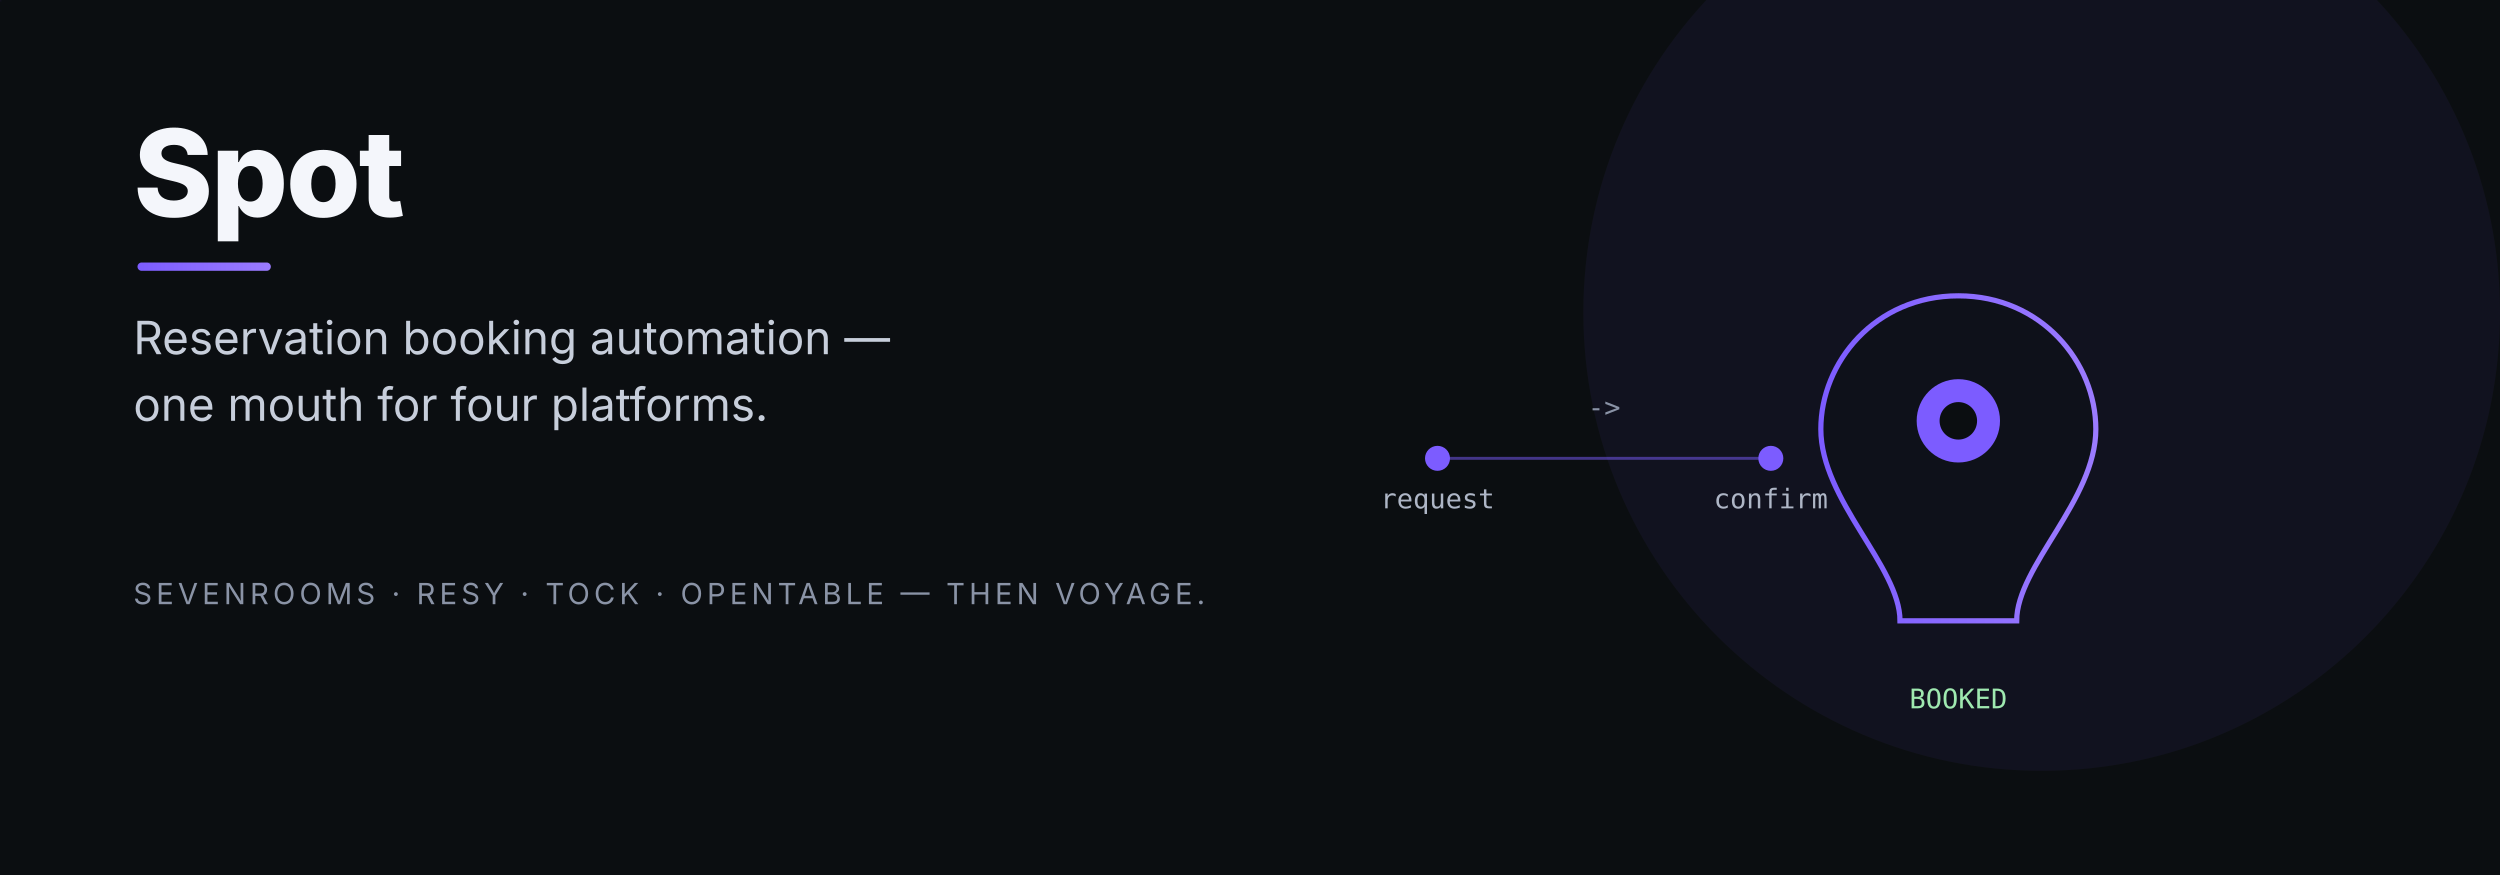
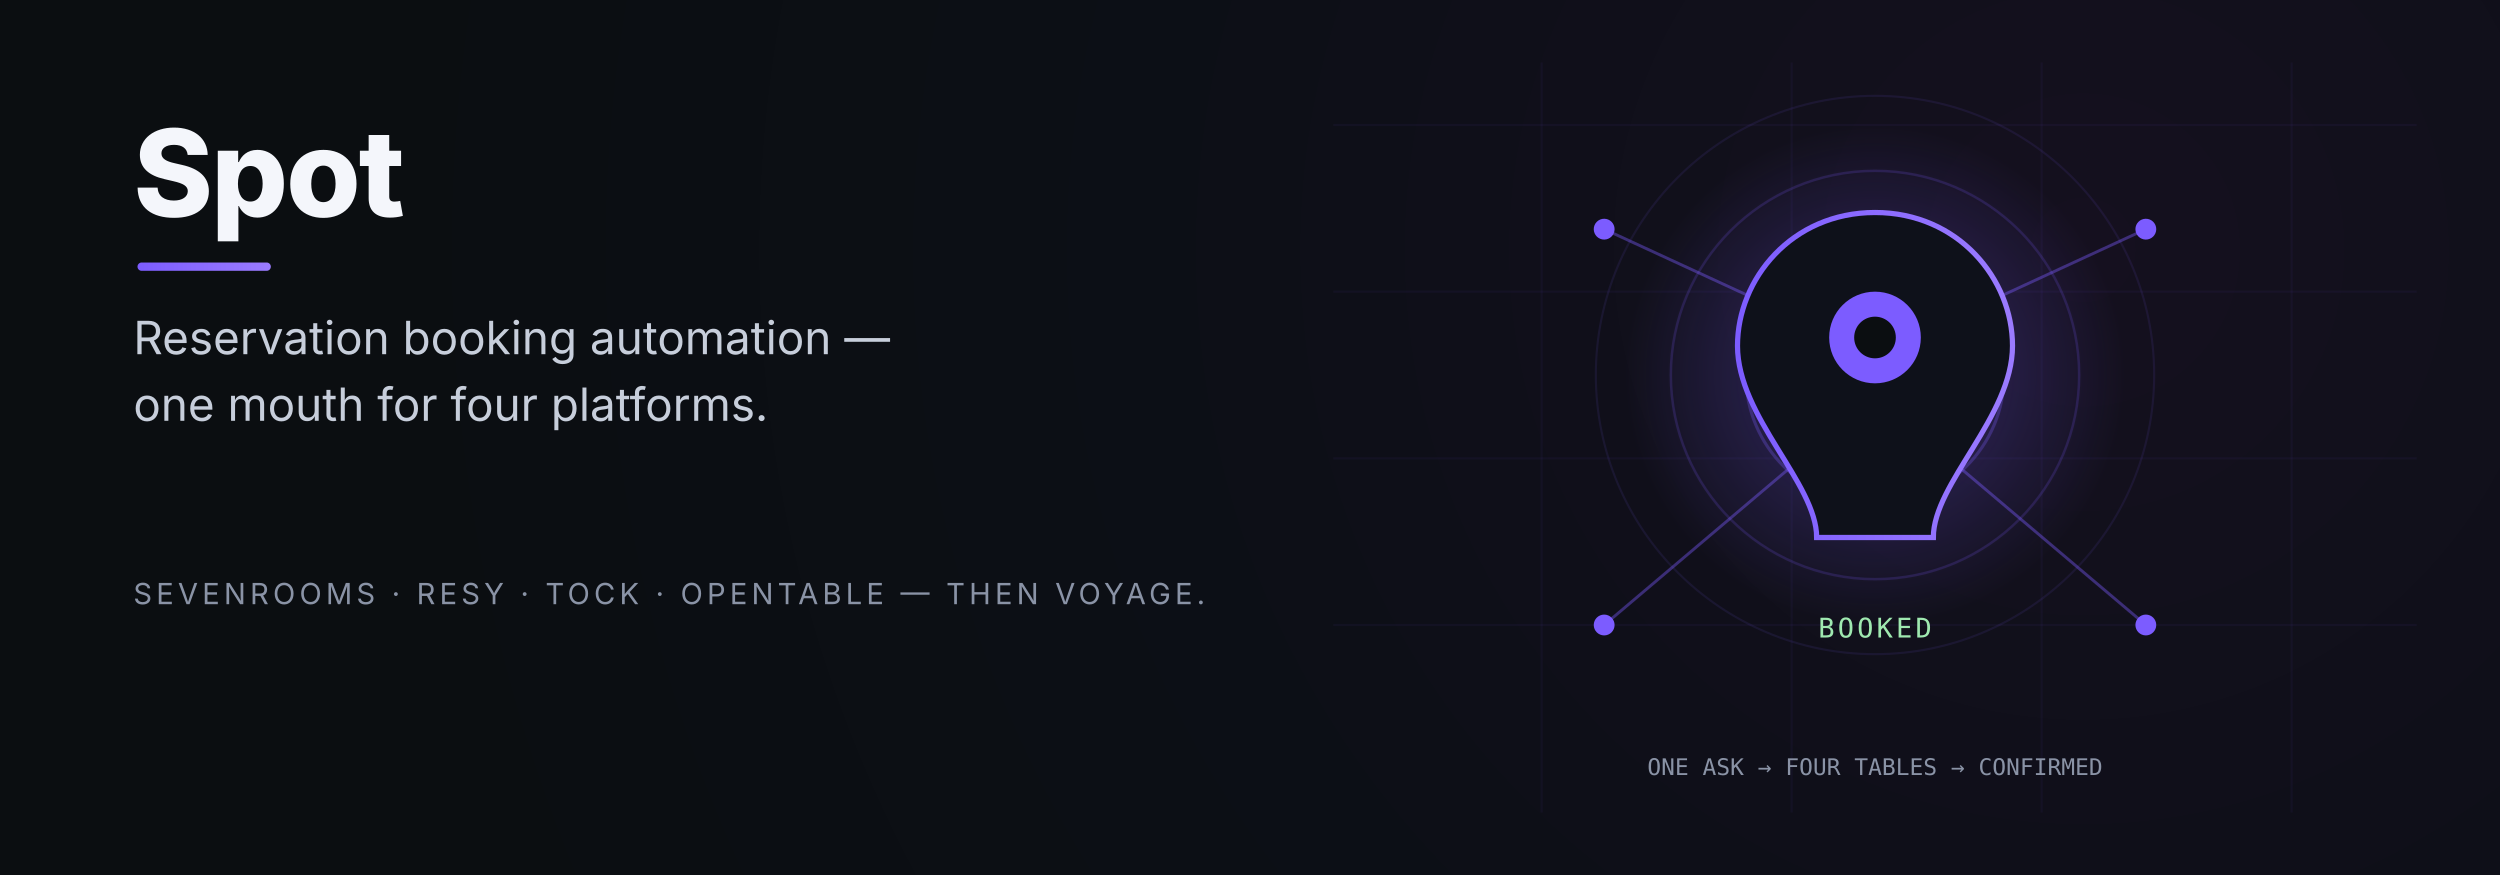
<svg xmlns="http://www.w3.org/2000/svg" width="1200" height="420" viewBox="0 0 1200 420" role="img" aria-labelledby="title desc">
  <defs>
-     <radialGradient id="bg" cx="0.26" cy="0.34" r="0.9" gradientUnits="userSpaceOnUse">
+     <radialGradient id="bg" cx="1000" cy="120" r="820" gradientUnits="userSpaceOnUse">
      <stop offset="0" stop-color="#15101F" />
      <stop offset="0.55" stop-color="#0C0F16" />
      <stop offset="1" stop-color="#0B0E11" />
    </radialGradient>
    <linearGradient id="accent" x1="0" y1="0" x2="1" y2="0">
      <stop offset="0" stop-color="#7C5CFF" />
      <stop offset="1" stop-color="#9B7BFF" />
    </linearGradient>
+     <radialGradient id="pinGlow" cx="0.5" cy="0.5" r="0.5">
+       <stop offset="0" stop-color="#7C5CFF" stop-opacity="0.35" />
+       <stop offset="1" stop-color="#7C5CFF" stop-opacity="0" />
+     </radialGradient>
  </defs>
  <rect width="1200" height="420" fill="url(#bg)" />
-   <circle cx="980" cy="150" r="220" fill="#7C5CFF" opacity="0.06" />
+   <g stroke="#7C5CFF" stroke-opacity="0.05" stroke-width="1">
+     <line x1="640" y1="60" x2="1160" y2="60" />
+     <line x1="640" y1="140" x2="1160" y2="140" />
+     <line x1="640" y1="220" x2="1160" y2="220" />
+     <line x1="640" y1="300" x2="1160" y2="300" />
+     <line x1="740" y1="30" x2="740" y2="390" />
+     <line x1="860" y1="30" x2="860" y2="390" />
+     <line x1="980" y1="30" x2="980" y2="390" />
+     <line x1="1100" y1="30" x2="1100" y2="390" />
+   </g>
+   <g fill="none" stroke="#7C5CFF">
+     <circle cx="900" cy="180" r="62" stroke-opacity="0.28" stroke-width="1.5" />
+     <circle cx="900" cy="180" r="98" stroke-opacity="0.18" stroke-width="1.2" />
+     <circle cx="900" cy="180" r="134" stroke-opacity="0.10" stroke-width="1" />
+   </g>
+   <g stroke="#7C5CFF" stroke-opacity="0.40" stroke-width="1.4">
+     <line x1="770" y1="110" x2="900" y2="170" />
+     <line x1="1030" y1="110" x2="900" y2="170" />
+     <line x1="770" y1="300" x2="900" y2="190" />
+     <line x1="1030" y1="300" x2="900" y2="190" />
+   </g>
+   <g>
+     <circle cx="770" cy="110" r="5" fill="#7C5CFF" />
+     <circle cx="1030" cy="110" r="5" fill="#7C5CFF" />
+     <circle cx="770" cy="300" r="5" fill="#7C5CFF" />
+     <circle cx="1030" cy="300" r="5" fill="#7C5CFF" />
+   </g>
+   <circle cx="900" cy="180" r="120" fill="url(#pinGlow)" />
+   <g transform="translate(900 180)">
+     <path d="M0 -78 C -40 -78 -66 -46 -66 -14 C -66 20 -28 52 -28 78 L 28 78 C 28 52 66 20 66 -14 C 66 -46 40 -78 0 -78 Z" fill="#0E111A" stroke="url(#accent)" stroke-width="2.5" />
+     <circle cx="0" cy="-18" r="22" fill="#7C5CFF" />
+     <circle cx="0" cy="-18" r="10" fill="#0B0E11" />
+     <text x="0" y="126" text-anchor="middle" font-family="ui-monospace, Menlo, monospace" font-size="13" letter-spacing="1.5" fill="#9FE9B0">BOOKED</text>
+   </g>
+   <text x="900" y="372" text-anchor="middle" font-family="ui-monospace, Menlo, monospace" font-size="11" fill="#8A93A6">ONE ASK → FOUR TABLES → CONFIRMED</text>
  <text x="64" y="104" font-family="-apple-system, BlinkMacSystemFont, 'Segoe UI', sans-serif" font-size="58" font-weight="800" letter-spacing="-1" fill="#F4F6FB">Spot</text>
  <rect x="66" y="126" width="64" height="4" rx="2" fill="url(#accent)" />
  <text x="64" y="170" font-family="-apple-system, BlinkMacSystemFont, 'Segoe UI', sans-serif" font-size="22" fill="#C7CEDB">Reservation booking automation —</text>
  <text x="64" y="202" font-family="-apple-system, BlinkMacSystemFont, 'Segoe UI', sans-serif" font-size="22" fill="#C7CEDB">one mouth for four platforms.</text>
-   <g transform="translate(940 220)">
-     <path d="M0 -78 C -40 -78 -66 -46 -66 -14 C -66 20 -28 52 -28 78 L 28 78 C 28 52 66 20 66 -14 C 66 -46 40 -78 0 -78 Z" fill="#0E111A" stroke="url(#accent)" stroke-width="2.5" />
-     <circle cx="0" cy="-18" r="20" fill="#7C5CFF" />
-     <circle cx="0" cy="-18" r="9" fill="#0B0E11" />
-     <text x="0" y="120" text-anchor="middle" font-family="ui-monospace, Menlo, monospace" font-size="13" fill="#9FE9B0">BOOKED</text>
-   </g>
-   <g font-family="ui-monospace, Menlo, monospace" font-size="13" fill="#AEB6C6" text-anchor="middle">
-     <line x1="690" y1="220" x2="850" y2="220" stroke="#7C5CFF" stroke-width="1.4" opacity="0.5" />
-     <circle cx="690" cy="220" r="6" fill="#7C5CFF" />
-     <text x="690" y="244">request</text>
-     <text x="770" y="200" fill="#8A93A6">-&gt;</text>
-     <circle cx="850" cy="220" r="6" fill="#7C5CFF" />
-     <text x="850" y="244">confirm</text>
-   </g>
  <text x="64" y="290" font-family="-apple-system, BlinkMacSystemFont, 'Segoe UI', sans-serif" font-size="14" fill="#8A93A6" letter-spacing="2">SEVENROOMS · RESY · TOCK · OPENTABLE — THEN VOYAGE.</text>
</svg>
